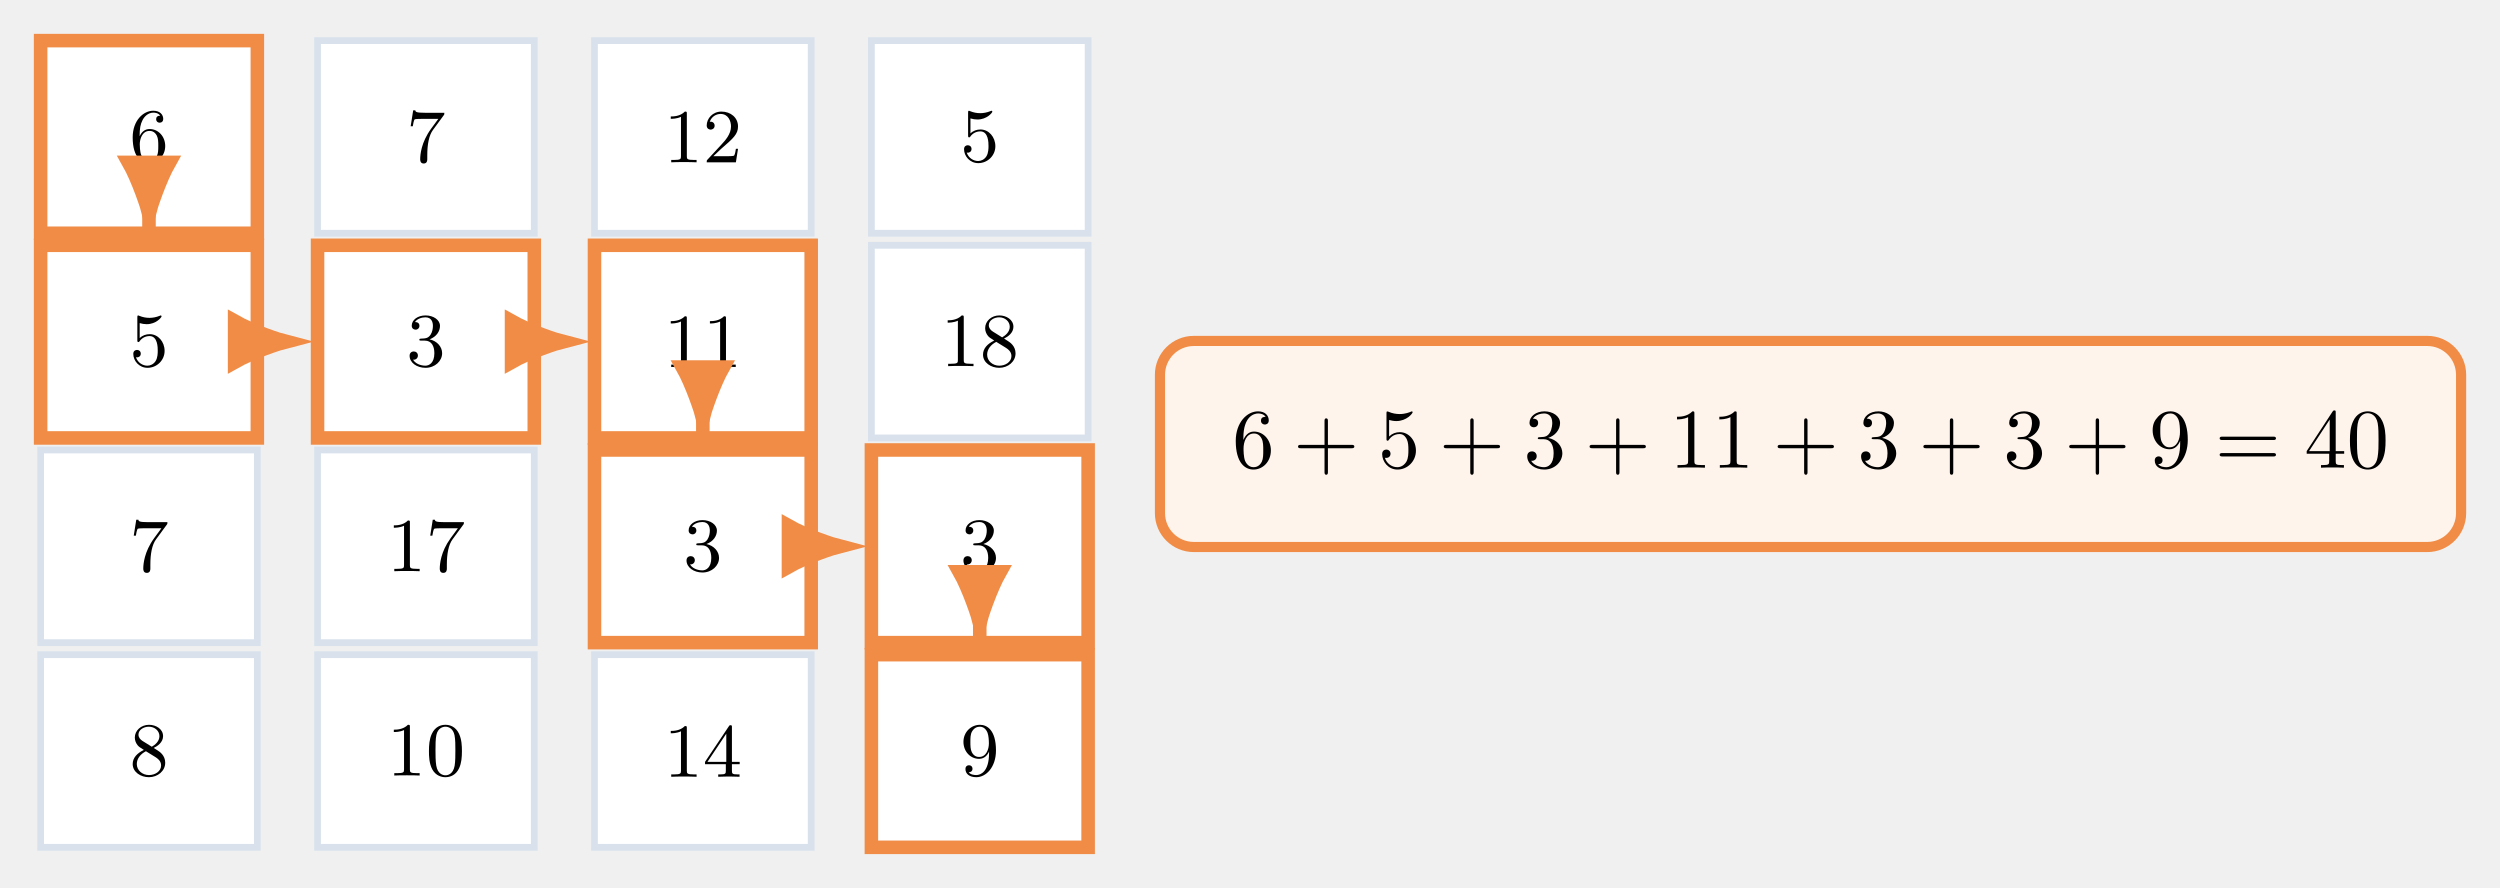
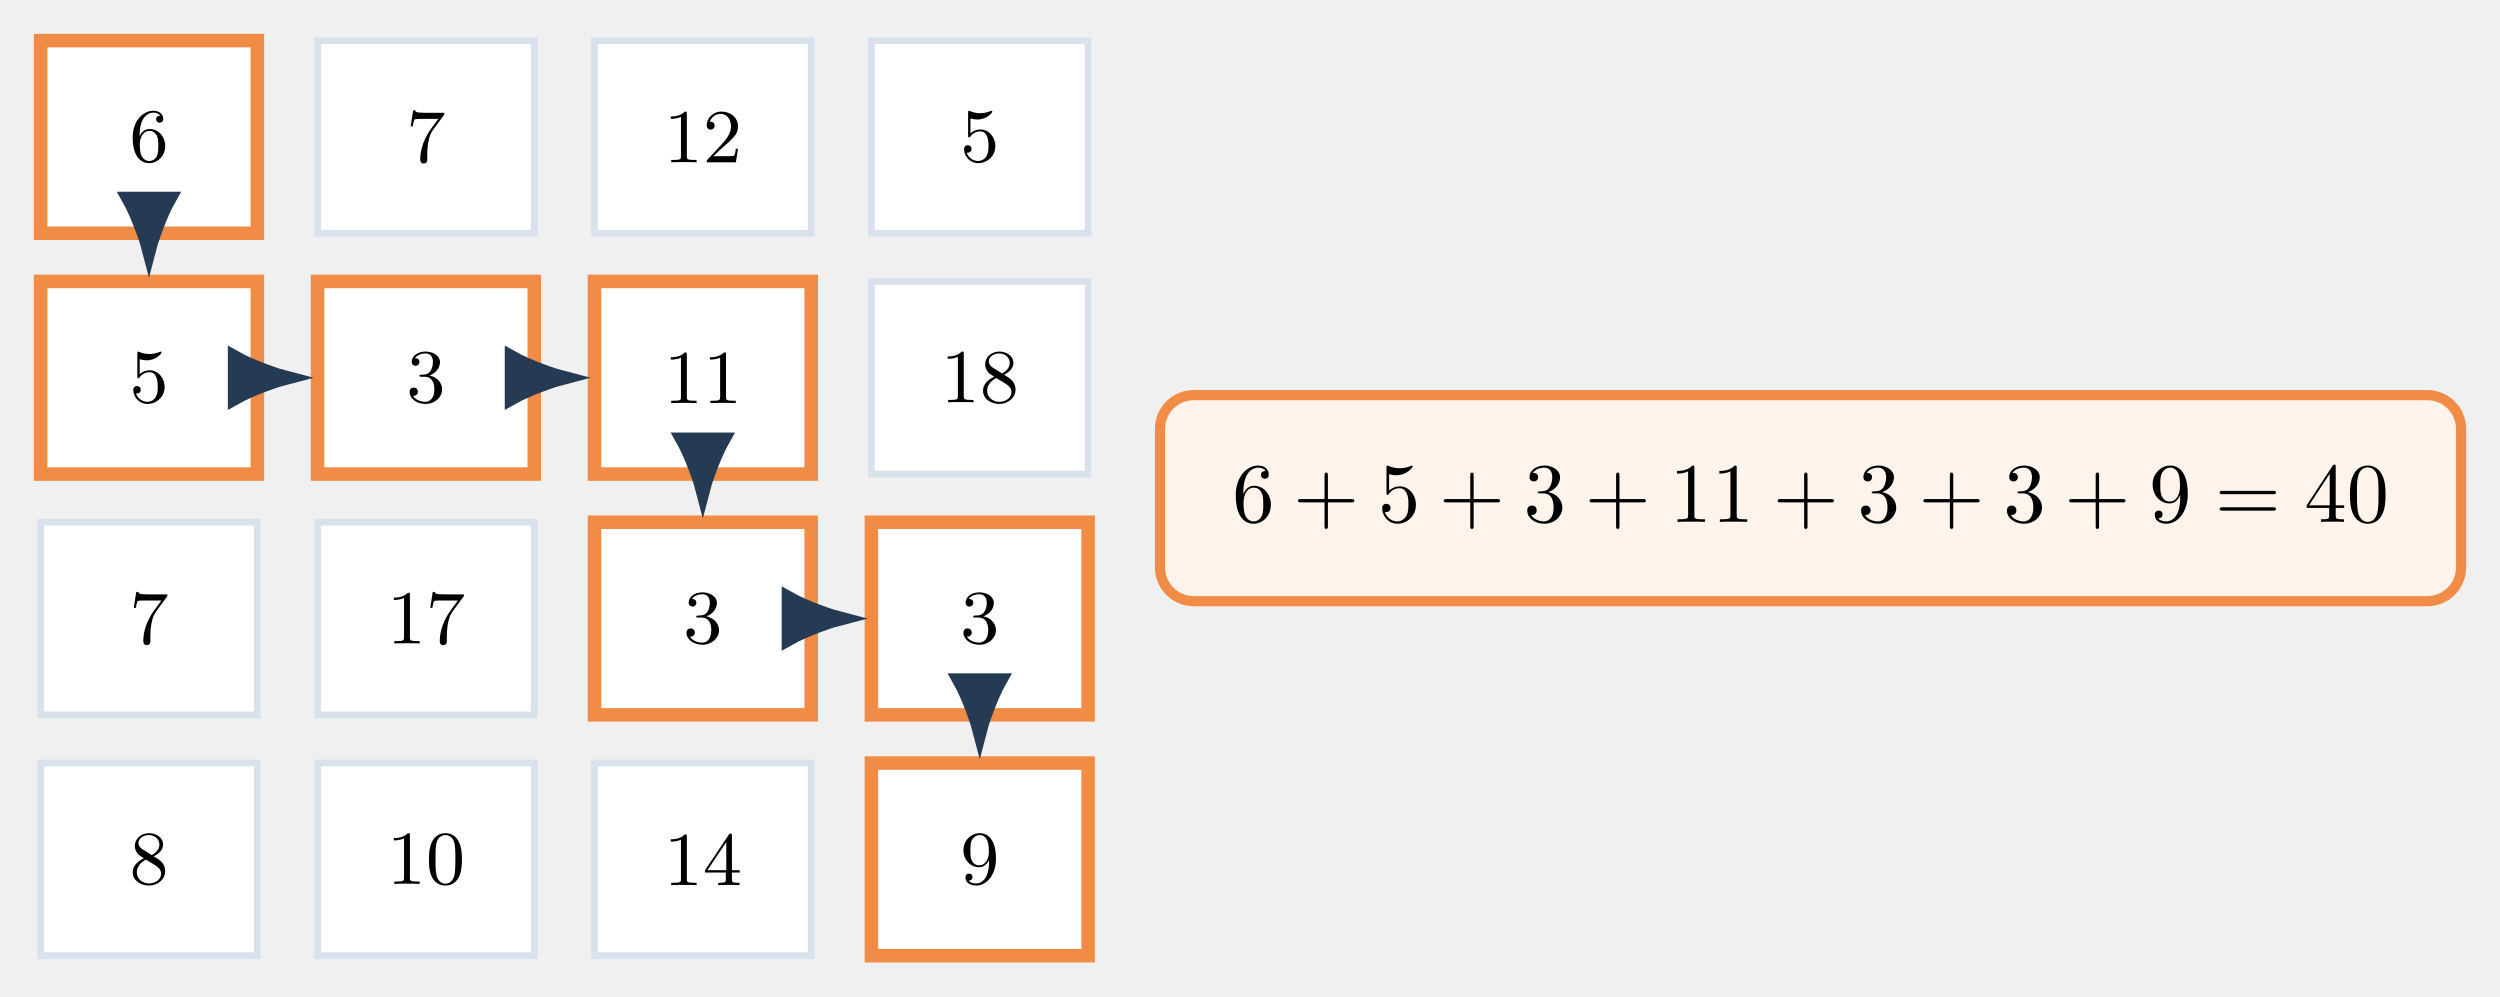
- <svg xmlns="http://www.w3.org/2000/svg" xmlns:xlink="http://www.w3.org/1999/xlink" version="1.1" width="294.292pt" height="104.525pt" viewBox="0 0 294.292 104.525">
+ <svg xmlns="http://www.w3.org/2000/svg" xmlns:xlink="http://www.w3.org/1999/xlink" version="1.1" width="294.292pt" height="117.281pt" viewBox="0 0 294.292 117.281">
  <defs>
    <path id="g1-1" d="M4.074-2.291H6.852C6.992-2.291 7.181-2.291 7.181-2.49S6.992-2.689 6.852-2.689H4.074V-5.478C4.074-5.617 4.074-5.807 3.874-5.807S3.675-5.617 3.675-5.478V-2.689H.886C.747-2.689 .558-2.689 .558-2.49S.747-2.291 .886-2.291H3.675V.498C3.675 .637 3.675 .827 3.874 .827S4.074 .637 4.074 .498V-2.291Z" />
    <path id="g1-2" d="M4.582-3.187C4.582-3.984 4.532-4.781 4.183-5.518C3.725-6.474 2.908-6.633 2.49-6.633C1.892-6.633 1.165-6.374 .757-5.448C.438-4.761 .388-3.984 .388-3.187C.388-2.44 .428-1.544 .837-.787C1.265 .02 1.992 .219 2.48 .219C3.018 .219 3.775 .01 4.213-.936C4.532-1.623 4.582-2.4 4.582-3.187ZM2.48 0C2.092 0 1.504-.249 1.325-1.205C1.215-1.803 1.215-2.719 1.215-3.307C1.215-3.944 1.215-4.602 1.295-5.139C1.484-6.325 2.231-6.414 2.48-6.414C2.809-6.414 3.466-6.235 3.655-5.249C3.755-4.691 3.755-3.934 3.755-3.307C3.755-2.56 3.755-1.882 3.645-1.245C3.496-.299 2.928 0 2.48 0Z" />
    <path id="g1-3" d="M2.928-6.374C2.928-6.613 2.928-6.633 2.699-6.633C2.082-5.996 1.205-5.996 .886-5.996V-5.687C1.086-5.687 1.673-5.687 2.191-5.946V-.787C2.191-.428 2.161-.309 1.265-.309H.946V0C1.295-.03 2.161-.03 2.56-.03S3.825-.03 4.173 0V-.309H3.855C2.958-.309 2.928-.418 2.928-.787V-6.374Z" />
    <path id="g1-4" d="M2.888-3.506C3.705-3.775 4.283-4.472 4.283-5.259C4.283-6.076 3.406-6.633 2.45-6.633C1.444-6.633 .687-6.036 .687-5.279C.687-4.95 .906-4.761 1.195-4.761C1.504-4.761 1.703-4.98 1.703-5.269C1.703-5.767 1.235-5.767 1.086-5.767C1.394-6.255 2.052-6.384 2.41-6.384C2.819-6.384 3.366-6.165 3.366-5.269C3.366-5.149 3.347-4.572 3.088-4.133C2.789-3.655 2.45-3.625 2.201-3.615C2.121-3.606 1.882-3.586 1.813-3.586C1.733-3.576 1.663-3.566 1.663-3.466C1.663-3.357 1.733-3.357 1.902-3.357H2.341C3.157-3.357 3.526-2.679 3.526-1.703C3.526-.349 2.839-.06 2.4-.06C1.972-.06 1.225-.229 .876-.817C1.225-.767 1.534-.986 1.534-1.365C1.534-1.723 1.265-1.922 .976-1.922C.737-1.922 .418-1.783 .418-1.345C.418-.438 1.345 .219 2.43 .219C3.645 .219 4.552-.687 4.552-1.703C4.552-2.52 3.924-3.297 2.888-3.506Z" />
    <path id="g1-5" d="M2.928-1.643V-.777C2.928-.418 2.908-.309 2.171-.309H1.962V0C2.37-.03 2.888-.03 3.307-.03S4.253-.03 4.661 0V-.309H4.452C3.715-.309 3.695-.418 3.695-.777V-1.643H4.691V-1.952H3.695V-6.484C3.695-6.683 3.695-6.743 3.536-6.743C3.446-6.743 3.416-6.743 3.337-6.623L.279-1.952V-1.643H2.928ZM2.988-1.952H.558L2.988-5.667V-1.952Z" />
    <path id="g1-6" d="M4.472-2.002C4.472-3.187 3.655-4.183 2.58-4.183C2.102-4.183 1.673-4.024 1.315-3.675V-5.617C1.514-5.558 1.843-5.488 2.161-5.488C3.386-5.488 4.084-6.394 4.084-6.524C4.084-6.584 4.054-6.633 3.984-6.633C3.974-6.633 3.954-6.633 3.904-6.603C3.705-6.514 3.217-6.315 2.55-6.315C2.151-6.315 1.693-6.384 1.225-6.594C1.145-6.623 1.125-6.623 1.106-6.623C1.006-6.623 1.006-6.544 1.006-6.384V-3.436C1.006-3.257 1.006-3.177 1.145-3.177C1.215-3.177 1.235-3.207 1.275-3.267C1.384-3.426 1.753-3.964 2.56-3.964C3.078-3.964 3.327-3.506 3.406-3.327C3.566-2.958 3.586-2.57 3.586-2.072C3.586-1.723 3.586-1.125 3.347-.707C3.108-.319 2.739-.06 2.281-.06C1.554-.06 .986-.588 .817-1.175C.847-1.165 .876-1.155 .986-1.155C1.315-1.155 1.484-1.404 1.484-1.643S1.315-2.131 .986-2.131C.847-2.131 .498-2.062 .498-1.604C.498-.747 1.185 .219 2.301 .219C3.456 .219 4.472-.737 4.472-2.002Z" />
    <path id="g1-7" d="M1.315-3.267V-3.506C1.315-6.026 2.55-6.384 3.058-6.384C3.297-6.384 3.715-6.325 3.934-5.986C3.785-5.986 3.386-5.986 3.386-5.538C3.386-5.229 3.625-5.08 3.845-5.08C4.004-5.08 4.303-5.169 4.303-5.558C4.303-6.155 3.864-6.633 3.038-6.633C1.763-6.633 .418-5.349 .418-3.147C.418-.488 1.574 .219 2.5 .219C3.606 .219 4.552-.717 4.552-2.032C4.552-3.297 3.665-4.253 2.56-4.253C1.882-4.253 1.514-3.745 1.315-3.267ZM2.5-.06C1.872-.06 1.574-.657 1.514-.807C1.335-1.275 1.335-2.072 1.335-2.251C1.335-3.028 1.653-4.024 2.55-4.024C2.709-4.024 3.167-4.024 3.476-3.406C3.655-3.038 3.655-2.53 3.655-2.042C3.655-1.564 3.655-1.066 3.486-.707C3.187-.11 2.729-.06 2.5-.06Z" />
    <path id="g1-8" d="M3.655-3.167V-2.849C3.655-.518 2.619-.06 2.042-.06C1.872-.06 1.335-.08 1.066-.418C1.504-.418 1.584-.707 1.584-.876C1.584-1.185 1.345-1.335 1.125-1.335C.966-1.335 .667-1.245 .667-.857C.667-.189 1.205 .219 2.052 .219C3.337 .219 4.552-1.135 4.552-3.277C4.552-5.956 3.406-6.633 2.52-6.633C1.972-6.633 1.484-6.454 1.056-6.006C.647-5.558 .418-5.139 .418-4.392C.418-3.147 1.295-2.171 2.41-2.171C3.018-2.171 3.426-2.59 3.655-3.167ZM2.42-2.4C2.261-2.4 1.803-2.4 1.494-3.028C1.315-3.396 1.315-3.894 1.315-4.382C1.315-4.92 1.315-5.388 1.524-5.757C1.793-6.255 2.171-6.384 2.52-6.384C2.978-6.384 3.307-6.046 3.476-5.598C3.596-5.279 3.635-4.651 3.635-4.193C3.635-3.366 3.297-2.4 2.42-2.4Z" />
    <path id="g1-9" d="M6.843-3.257C6.992-3.257 7.181-3.257 7.181-3.456S6.992-3.655 6.852-3.655H.886C.747-3.655 .558-3.655 .558-3.456S.747-3.257 .896-3.257H6.843ZM6.852-1.325C6.992-1.325 7.181-1.325 7.181-1.524S6.992-1.723 6.843-1.723H.896C.747-1.723 .558-1.723 .558-1.524S.747-1.325 .886-1.325H6.852Z" />
    <path id="g0-51" d="M4.216-1.507C4.216-2.377 3.552-2.808 3.328-2.951C3.229-3.023 2.969-3.184 2.861-3.247C3.31-3.462 3.965-3.911 3.965-4.637C3.965-5.481 3.122-5.974 2.314-5.974C1.372-5.974 .637-5.301 .637-4.476C.637-4.135 .762-3.812 .978-3.552C1.13-3.382 1.184-3.346 1.704-3.014C.915-2.637 .386-2.09 .386-1.354C.386-.404 1.328 .197 2.296 .197C3.337 .197 4.216-.538 4.216-1.507ZM3.534-4.637C3.534-4.01 2.996-3.597 2.637-3.391L1.543-4.072C1.274-4.243 1.067-4.485 1.067-4.817C1.067-5.4 1.695-5.75 2.287-5.75C2.978-5.75 3.534-5.265 3.534-4.637ZM3.732-1.193C3.732-.484 3.014-.054 2.305-.054C1.525-.054 .87-.61 .87-1.354C.87-2 1.319-2.539 1.946-2.861L3.077-2.162C3.283-2.027 3.732-1.74 3.732-1.193Z" />
    <path id="g0-56" d="M4.144-1.794C4.144-2.879 3.373-3.767 2.395-3.767C1.964-3.767 1.525-3.624 1.211-3.301V-5.068C1.48-4.987 1.758-4.942 2.036-4.942C3.139-4.942 3.785-5.741 3.785-5.857C3.785-5.938 3.732-5.974 3.687-5.974C3.687-5.974 3.651-5.974 3.57-5.929C3.148-5.759 2.736-5.687 2.359-5.687C1.973-5.687 1.57-5.759 1.157-5.929C1.067-5.974 1.041-5.974 1.041-5.974C.933-5.974 .933-5.884 .933-5.732V-3.095C.933-2.933 .933-2.835 1.058-2.835C1.13-2.835 1.157-2.87 1.211-2.951C1.48-3.328 1.911-3.543 2.377-3.543C3.337-3.543 3.337-2.162 3.337-1.839C3.337-1.561 3.337-1.005 3.086-.601C2.843-.224 2.467-.054 2.117-.054C1.588-.054 .987-.386 .771-1.049C.771-1.049 .834-1.032 .897-1.032C1.076-1.032 1.337-1.148 1.337-1.471C1.337-1.749 1.139-1.911 .897-1.911C.709-1.911 .457-1.803 .457-1.444C.457-.628 1.139 .197 2.135 .197C3.22 .197 4.144-.682 4.144-1.794Z" />
    <path id="g0-57" d="M4.341-1.48V-1.758H3.427V-5.83C3.427-6.01 3.427-6.073 3.256-6.073C3.148-6.073 3.139-6.064 3.059-5.938L.26-1.758V-1.48H2.709V-.709C2.709-.377 2.682-.278 2.009-.278H1.812V0C2.377-.027 3.005-.027 3.068-.027C3.113-.027 3.758-.027 4.324 0V-.278H4.126C3.453-.278 3.427-.377 3.427-.709V-1.48H4.341ZM2.763-1.758H.547L2.763-5.077V-1.758Z" />
    <path id="g0-78" d="M4.216-2.951C4.216-5.382 3.139-5.974 2.332-5.974C1.301-5.974 .386-5.14 .386-3.965C.386-2.826 1.211-1.964 2.225-1.964C2.879-1.964 3.238-2.44 3.4-2.826V-2.628C3.4-.44 2.404-.054 1.893-.054C1.686-.054 1.229-.09 .996-.386H1.032C1.103-.368 1.453-.44 1.453-.798C1.453-1.032 1.292-1.211 1.041-1.211S.619-1.049 .619-.78C.619-.188 1.094 .197 1.902 .197C3.059 .197 4.216-.987 4.216-2.951ZM3.382-3.776C3.382-3.122 3.086-2.189 2.243-2.189C2.099-2.189 1.659-2.189 1.372-2.745C1.202-3.086 1.202-3.525 1.202-3.956S1.202-4.835 1.39-5.176C1.659-5.633 2.009-5.75 2.332-5.75C2.942-5.75 3.184-5.131 3.22-5.041C3.346-4.709 3.382-4.162 3.382-3.776Z" />
    <path id="g0-82" d="M3.875 0V-.278H3.588C2.754-.278 2.727-.386 2.727-.718V-5.732C2.727-5.956 2.718-5.974 2.494-5.974C1.938-5.4 1.112-5.4 .834-5.4V-5.122C1.005-5.122 1.552-5.122 2.036-5.355V-.718C2.036-.386 2.009-.278 1.175-.278H.888V0C1.211-.027 2.009-.027 2.377-.027S3.552-.027 3.875 0Z" />
    <path id="g0-100" d="M4.476-5.777H2.243C1.112-5.777 1.085-5.893 1.058-6.064H.807L.511-4.189H.762C.798-4.395 .87-4.898 .987-5.005C1.049-5.059 1.758-5.059 1.884-5.059H3.767L2.906-3.884C1.74-2.278 1.633-.816 1.633-.305C1.633-.206 1.633 .197 2.045 .197C2.467 .197 2.467-.197 2.467-.314V-.753C2.467-2.072 2.664-3.113 3.139-3.758L4.395-5.472C4.476-5.57 4.476-5.588 4.476-5.777Z" />
    <path id="g0-101" d="M4.216-1.821C4.216-2.96 3.391-3.821 2.377-3.821C1.839-3.821 1.453-3.507 1.202-2.969C1.202-3.884 1.301-4.395 1.543-4.862C1.722-5.23 2.162-5.75 2.826-5.75C3.005-5.75 3.418-5.714 3.624-5.391C3.292-5.391 3.148-5.221 3.148-4.978C3.148-4.745 3.31-4.566 3.561-4.566S3.983-4.727 3.983-4.996C3.983-5.499 3.624-5.974 2.808-5.974C1.65-5.974 .386-4.835 .386-2.835C.386-.404 1.48 .197 2.323 .197C3.319 .197 4.216-.637 4.216-1.821ZM3.4-1.83C3.4-1.399 3.4-.96 3.229-.628C2.951-.117 2.556-.054 2.314-.054C1.803-.054 1.507-.475 1.399-.736C1.229-1.139 1.22-1.884 1.22-2.027C1.22-2.628 1.498-3.597 2.359-3.597C2.503-3.597 2.942-3.597 3.229-3.041C3.4-2.7 3.4-2.26 3.4-1.83Z" />
    <path id="g0-106" d="M4.216-1.525C4.216-2.305 3.597-2.969 2.736-3.157C3.57-3.471 3.965-4.126 3.965-4.745C3.965-5.436 3.202-5.974 2.269-5.974S.637-5.445 .637-4.763C.637-4.467 .834-4.297 1.094-4.297S1.543-4.485 1.543-4.745C1.543-5.059 1.328-5.194 1.023-5.194C1.256-5.57 1.803-5.75 2.243-5.75C2.987-5.75 3.131-5.158 3.131-4.736C3.131-4.467 3.077-4.037 2.852-3.696C2.574-3.292 2.26-3.274 2-3.256C1.776-3.238 1.758-3.238 1.686-3.238C1.606-3.229 1.534-3.22 1.534-3.122C1.534-3.005 1.606-3.005 1.758-3.005H2.18C2.96-3.005 3.301-2.377 3.301-1.525C3.301-.377 2.691-.054 2.234-.054C2.063-.054 1.193-.099 .789-.762C1.112-.718 1.363-.942 1.363-1.247C1.363-1.543 1.139-1.731 .879-1.731C.655-1.731 .386-1.597 .386-1.22C.386-.422 1.22 .197 2.26 .197C3.382 .197 4.216-.61 4.216-1.525Z" />
    <path id="g0-107" d="M4.144-1.588H3.893C3.875-1.471 3.803-.942 3.687-.798C3.633-.718 3.014-.718 2.835-.718H1.238L2.126-1.561C3.597-2.835 4.144-3.31 4.144-4.225C4.144-5.256 3.292-5.974 2.189-5.974C1.157-5.974 .457-5.158 .457-4.341C.457-3.893 .843-3.848 .924-3.848C1.121-3.848 1.39-3.992 1.39-4.315C1.39-4.584 1.202-4.781 .924-4.781C.879-4.781 .852-4.781 .816-4.772C1.032-5.409 1.606-5.696 2.09-5.696C3.005-5.696 3.319-4.844 3.319-4.225C3.319-3.31 2.628-2.565 2.198-2.099L.556-.323C.457-.224 .457-.206 .457 0H3.893L4.144-1.588Z" />
    <path id="g0-121" d="M4.243-2.87C4.243-3.471 4.216-4.243 3.902-4.916C3.507-5.759 2.826-5.974 2.305-5.974C1.767-5.974 1.085-5.759 .691-4.898C.404-4.279 .359-3.552 .359-2.87C.359-2.287 .377-1.417 .762-.709C1.184 .054 1.884 .197 2.296 .197C2.879 .197 3.543-.054 3.92-.879C4.189-1.48 4.243-2.153 4.243-2.87ZM3.471-2.978C3.471-2.422 3.471-1.668 3.382-1.139C3.193-.117 2.53-.027 2.305-.027C2.036-.027 1.39-.152 1.22-1.166C1.13-1.695 1.13-2.467 1.13-2.978C1.13-3.588 1.13-4.297 1.238-4.79C1.417-5.588 1.991-5.75 2.296-5.75C2.637-5.75 3.202-5.57 3.373-4.736C3.471-4.243 3.471-3.543 3.471-2.978Z" />
  </defs>
  <g id="page1">
-     <path d="M4.782 27.459H30.294V4.781H4.782Z" fill="#fff" />
-     <path d="M4.782 27.459H30.294V4.781H4.782Z" stroke="#d9e2ec" fill="none" stroke-width=".797" stroke-miterlimit="10" />
-     <g transform="matrix(.999596 0 0 .999596 0 104.525)">
-       <use x="15.24" y="-85.552" xlink:href="#g0-101" />
+     <path d="M4.782 27.46H30.294V4.782H4.782Z" fill="#fff" />
+     <path d="M4.782 27.46H30.294V4.782H4.782Z" stroke="#d9e2ec" fill="none" stroke-width=".797" stroke-miterlimit="10" />
+     <g transform="matrix(.999596 0 0 .999596 0 117.281)">
+       <use x="15.24" y="-98.313" xlink:href="#g0-101" />
    </g>
-     <path d="M37.381 27.459H62.893V4.781H37.381Z" fill="#fff" />
-     <path d="M37.381 27.459H62.893V4.781H37.381Z" stroke="#d9e2ec" fill="none" stroke-width=".797" stroke-miterlimit="10" />
-     <g transform="matrix(.999596 0 0 .999596 0 104.525)">
-       <use x="47.851" y="-85.508" xlink:href="#g0-100" />
+     <path d="M37.381 27.46H62.893V4.782H37.381Z" fill="#fff" />
+     <path d="M37.381 27.46H62.893V4.782H37.381Z" stroke="#d9e2ec" fill="none" stroke-width=".797" stroke-miterlimit="10" />
+     <g transform="matrix(.999596 0 0 .999596 0 117.281)">
+       <use x="47.851" y="-98.268" xlink:href="#g0-100" />
    </g>
-     <path d="M69.979 27.459H95.491V4.781H69.979Z" fill="#fff" />
-     <path d="M69.979 27.459H95.491V4.781H69.979Z" stroke="#d9e2ec" fill="none" stroke-width=".797" stroke-miterlimit="10" />
-     <g transform="matrix(.999596 0 0 .999596 0 104.525)">
-       <use x="78.158" y="-85.453" xlink:href="#g0-82" />
-       <use x="82.768" y="-85.453" xlink:href="#g0-107" />
+     <path d="M69.979 27.46H95.491V4.782H69.979Z" fill="#fff" />
+     <path d="M69.979 27.46H95.491V4.782H69.979Z" stroke="#d9e2ec" fill="none" stroke-width=".797" stroke-miterlimit="10" />
+     <g transform="matrix(.999596 0 0 .999596 0 117.281)">
+       <use x="78.158" y="-98.214" xlink:href="#g0-82" />
+       <use x="82.768" y="-98.214" xlink:href="#g0-107" />
    </g>
-     <path d="M102.578 27.459H128.09V4.781H102.578Z" fill="#fff" />
-     <path d="M102.578 27.459H128.09V4.781H102.578Z" stroke="#d9e2ec" fill="none" stroke-width=".797" stroke-miterlimit="10" />
-     <g transform="matrix(.999596 0 0 .999596 0 104.525)">
-       <use x="113.074" y="-85.552" xlink:href="#g0-56" />
+     <path d="M102.578 27.46H128.09V4.782H102.578Z" fill="#fff" />
+     <path d="M102.578 27.46H128.09V4.782H102.578Z" stroke="#d9e2ec" fill="none" stroke-width=".797" stroke-miterlimit="10" />
+     <g transform="matrix(.999596 0 0 .999596 0 117.281)">
+       <use x="113.074" y="-98.313" xlink:href="#g0-56" />
    </g>
-     <path d="M4.782 51.554H30.294V28.876H4.782Z" fill="#fff" />
-     <path d="M4.782 51.554H30.294V28.876H4.782Z" stroke="#d9e2ec" fill="none" stroke-width=".797" stroke-miterlimit="10" />
-     <g transform="matrix(.999596 0 0 .999596 0 104.525)">
-       <use x="15.24" y="-61.448" xlink:href="#g0-56" />
+     <path d="M4.782 55.807H30.294V33.129H4.782Z" fill="#fff" />
+     <path d="M4.782 55.807H30.294V33.129H4.782Z" stroke="#d9e2ec" fill="none" stroke-width=".797" stroke-miterlimit="10" />
+     <g transform="matrix(.999596 0 0 .999596 0 117.281)">
+       <use x="15.24" y="-69.954" xlink:href="#g0-56" />
    </g>
-     <path d="M37.381 51.554H62.893V28.876H37.381Z" fill="#fff" />
-     <path d="M37.381 51.554H62.893V28.876H37.381Z" stroke="#d9e2ec" fill="none" stroke-width=".797" stroke-miterlimit="10" />
-     <g transform="matrix(.999596 0 0 .999596 0 104.525)">
-       <use x="47.851" y="-61.448" xlink:href="#g0-106" />
+     <path d="M37.381 55.807H62.893V33.129H37.381Z" fill="#fff" />
+     <path d="M37.381 55.807H62.893V33.129H37.381Z" stroke="#d9e2ec" fill="none" stroke-width=".797" stroke-miterlimit="10" />
+     <g transform="matrix(.999596 0 0 .999596 0 117.281)">
+       <use x="47.851" y="-69.954" xlink:href="#g0-106" />
    </g>
-     <path d="M69.979 51.554H95.491V28.876H69.979Z" fill="#fff" />
-     <path d="M69.979 51.554H95.491V28.876H69.979Z" stroke="#d9e2ec" fill="none" stroke-width=".797" stroke-miterlimit="10" />
-     <g transform="matrix(.999596 0 0 .999596 0 104.525)">
-       <use x="78.158" y="-61.349" xlink:href="#g0-82" />
-       <use x="82.768" y="-61.349" xlink:href="#g0-82" />
+     <path d="M69.979 55.807H95.491V33.129H69.979Z" fill="#fff" />
+     <path d="M69.979 55.807H95.491V33.129H69.979Z" stroke="#d9e2ec" fill="none" stroke-width=".797" stroke-miterlimit="10" />
+     <g transform="matrix(.999596 0 0 .999596 0 117.281)">
+       <use x="78.158" y="-69.856" xlink:href="#g0-82" />
+       <use x="82.768" y="-69.856" xlink:href="#g0-82" />
    </g>
-     <path d="M102.578 51.554H128.09V28.876H102.578Z" fill="#fff" />
-     <path d="M102.578 51.554H128.09V28.876H102.578Z" stroke="#d9e2ec" fill="none" stroke-width=".797" stroke-miterlimit="10" />
-     <g transform="matrix(.999596 0 0 .999596 0 104.525)">
-       <use x="110.769" y="-61.448" xlink:href="#g0-82" />
-       <use x="115.379" y="-61.448" xlink:href="#g0-51" />
+     <path d="M102.578 55.807H128.09V33.129H102.578Z" fill="#fff" />
+     <path d="M102.578 55.807H128.09V33.129H102.578Z" stroke="#d9e2ec" fill="none" stroke-width=".797" stroke-miterlimit="10" />
+     <g transform="matrix(.999596 0 0 .999596 0 117.281)">
+       <use x="110.769" y="-69.954" xlink:href="#g0-82" />
+       <use x="115.379" y="-69.954" xlink:href="#g0-51" />
    </g>
-     <path d="M4.782 75.649H30.294V52.971H4.782Z" fill="#fff" />
-     <path d="M4.782 75.649H30.294V52.971H4.782Z" stroke="#d9e2ec" fill="none" stroke-width=".797" stroke-miterlimit="10" />
-     <g transform="matrix(.999596 0 0 .999596 0 104.525)">
-       <use x="15.24" y="-37.298" xlink:href="#g0-100" />
+     <path d="M4.782 84.153H30.294V61.476H4.782Z" fill="#fff" />
+     <path d="M4.782 84.153H30.294V61.476H4.782Z" stroke="#d9e2ec" fill="none" stroke-width=".797" stroke-miterlimit="10" />
+     <g transform="matrix(.999596 0 0 .999596 0 117.281)">
+       <use x="15.24" y="-41.552" xlink:href="#g0-100" />
    </g>
-     <path d="M37.381 75.649H62.893V52.971H37.381Z" fill="#fff" />
-     <path d="M37.381 75.649H62.893V52.971H37.381Z" stroke="#d9e2ec" fill="none" stroke-width=".797" stroke-miterlimit="10" />
-     <g transform="matrix(.999596 0 0 .999596 0 104.525)">
-       <use x="45.545" y="-37.298" xlink:href="#g0-82" />
-       <use x="50.156" y="-37.298" xlink:href="#g0-100" />
+     <path d="M37.381 84.153H62.893V61.476H37.381Z" fill="#fff" />
+     <path d="M37.381 84.153H62.893V61.476H37.381Z" stroke="#d9e2ec" fill="none" stroke-width=".797" stroke-miterlimit="10" />
+     <g transform="matrix(.999596 0 0 .999596 0 117.281)">
+       <use x="45.545" y="-41.552" xlink:href="#g0-82" />
+       <use x="50.156" y="-41.552" xlink:href="#g0-100" />
    </g>
-     <path d="M69.979 75.649H95.491V52.971H69.979Z" fill="#fff" />
-     <path d="M69.979 75.649H95.491V52.971H69.979Z" stroke="#d9e2ec" fill="none" stroke-width=".797" stroke-miterlimit="10" />
-     <g transform="matrix(.999596 0 0 .999596 0 104.525)">
-       <use x="80.462" y="-37.343" xlink:href="#g0-106" />
+     <path d="M69.979 84.153H95.491V61.476H69.979Z" fill="#fff" />
+     <path d="M69.979 84.153H95.491V61.476H69.979Z" stroke="#d9e2ec" fill="none" stroke-width=".797" stroke-miterlimit="10" />
+     <g transform="matrix(.999596 0 0 .999596 0 117.281)">
+       <use x="80.462" y="-41.597" xlink:href="#g0-106" />
    </g>
-     <path d="M102.578 75.649H128.09V52.971H102.578Z" fill="#fff" />
-     <path d="M102.578 75.649H128.09V52.971H102.578Z" stroke="#d9e2ec" fill="none" stroke-width=".797" stroke-miterlimit="10" />
-     <g transform="matrix(.999596 0 0 .999596 0 104.525)">
-       <use x="113.074" y="-37.343" xlink:href="#g0-106" />
+     <path d="M102.578 84.153H128.09V61.476H102.578Z" fill="#fff" />
+     <path d="M102.578 84.153H128.09V61.476H102.578Z" stroke="#d9e2ec" fill="none" stroke-width=".797" stroke-miterlimit="10" />
+     <g transform="matrix(.999596 0 0 .999596 0 117.281)">
+       <use x="113.074" y="-41.597" xlink:href="#g0-106" />
    </g>
-     <path d="M4.782 99.744H30.294V77.066H4.782Z" fill="#fff" />
-     <path d="M4.782 99.744H30.294V77.066H4.782Z" stroke="#d9e2ec" fill="none" stroke-width=".797" stroke-miterlimit="10" />
-     <g transform="matrix(.999596 0 0 .999596 0 104.525)">
+     <path d="M4.782 112.5H30.294V89.823H4.782Z" fill="#fff" />
+     <path d="M4.782 112.5H30.294V89.823H4.782Z" stroke="#d9e2ec" fill="none" stroke-width=".797" stroke-miterlimit="10" />
+     <g transform="matrix(.999596 0 0 .999596 0 117.281)">
      <use x="15.24" y="-13.238" xlink:href="#g0-51" />
    </g>
-     <path d="M37.381 99.744H62.893V77.066H37.381Z" fill="#fff" />
-     <path d="M37.381 99.744H62.893V77.066H37.381Z" stroke="#d9e2ec" fill="none" stroke-width=".797" stroke-miterlimit="10" />
-     <g transform="matrix(.999596 0 0 .999596 0 104.525)">
+     <path d="M37.381 112.5H62.893V89.823H37.381Z" fill="#fff" />
+     <path d="M37.381 112.5H62.893V89.823H37.381Z" stroke="#d9e2ec" fill="none" stroke-width=".797" stroke-miterlimit="10" />
+     <g transform="matrix(.999596 0 0 .999596 0 117.281)">
      <use x="45.545" y="-13.238" xlink:href="#g0-82" />
      <use x="50.156" y="-13.238" xlink:href="#g0-121" />
    </g>
-     <path d="M69.979 99.744H95.491V77.066H69.979Z" fill="#fff" />
-     <path d="M69.979 99.744H95.491V77.066H69.979Z" stroke="#d9e2ec" fill="none" stroke-width=".797" stroke-miterlimit="10" />
-     <g transform="matrix(.999596 0 0 .999596 0 104.525)">
+     <path d="M69.979 112.5H95.491V89.823H69.979Z" fill="#fff" />
+     <path d="M69.979 112.5H95.491V89.823H69.979Z" stroke="#d9e2ec" fill="none" stroke-width=".797" stroke-miterlimit="10" />
+     <g transform="matrix(.999596 0 0 .999596 0 117.281)">
      <use x="78.158" y="-13.091" xlink:href="#g0-82" />
      <use x="82.768" y="-13.091" xlink:href="#g0-57" />
    </g>
-     <path d="M102.578 99.744H128.09V77.066H102.578Z" fill="#fff" />
-     <path d="M102.578 99.744H128.09V77.066H102.578Z" stroke="#d9e2ec" fill="none" stroke-width=".797" stroke-miterlimit="10" />
-     <g transform="matrix(.999596 0 0 .999596 0 104.525)">
+     <path d="M102.578 112.5H128.09V89.823H102.578Z" fill="#fff" />
+     <path d="M102.578 112.5H128.09V89.823H102.578Z" stroke="#d9e2ec" fill="none" stroke-width=".797" stroke-miterlimit="10" />
+     <g transform="matrix(.999596 0 0 .999596 0 117.281)">
      <use x="113.074" y="-13.238" xlink:href="#g0-78" />
    </g>
-     <path d="M4.782 27.459H30.294V4.781H4.782Z" stroke="#f08c46" fill="none" stroke-width="1.594" stroke-miterlimit="10" />
-     <path d="M4.782 51.554H30.294V28.876H4.782Z" stroke="#f08c46" fill="none" stroke-width="1.594" stroke-miterlimit="10" />
-     <path d="M37.381 51.554H62.893V28.876H37.381Z" stroke="#f08c46" fill="none" stroke-width="1.594" stroke-miterlimit="10" />
-     <path d="M69.979 51.554H95.491V28.876H69.979Z" stroke="#f08c46" fill="none" stroke-width="1.594" stroke-miterlimit="10" />
-     <path d="M69.979 75.649H95.491V52.971H69.979Z" stroke="#f08c46" fill="none" stroke-width="1.594" stroke-miterlimit="10" />
-     <path d="M102.578 75.649H128.09V52.971H102.578Z" stroke="#f08c46" fill="none" stroke-width="1.594" stroke-miterlimit="10" />
-     <path d="M102.578 99.744H128.09V77.066H102.578Z" stroke="#f08c46" fill="none" stroke-width="1.594" stroke-miterlimit="10" />
-     <path d="M17.538 27.857V19.113" stroke="#f08c46" fill="none" stroke-width="1.594" stroke-miterlimit="10" />
-     <path d="M17.538 25.192C17.727 24.445 18.797 21.164 19.961 19.113H15.115C16.279 21.164 17.349 24.445 17.538 25.192Z" fill="#f08c46" />
-     <path d="M17.538 25.192C17.727 24.445 18.797 21.164 19.961 19.113H15.115C16.279 21.164 17.349 24.445 17.538 25.192Z" stroke="#f08c46" fill="none" stroke-width="1.594" stroke-miterlimit="10" />
-     <path d="M30.693 40.215H27.617" stroke="#f08c46" fill="none" stroke-width="1.594" stroke-miterlimit="10" />
-     <path d="M33.696 40.215C32.949 40.026 29.668 38.956 27.617 37.792V42.638C29.668 41.474 32.949 40.404 33.696 40.215Z" fill="#f08c46" />
-     <path d="M33.696 40.215C32.949 40.026 29.668 38.956 27.617 37.792V42.638C29.668 41.474 32.949 40.404 33.696 40.215Z" stroke="#f08c46" fill="none" stroke-width="1.594" stroke-miterlimit="10" />
-     <path d="M63.291 40.215H60.216" stroke="#f08c46" fill="none" stroke-width="1.594" stroke-miterlimit="10" />
-     <path d="M66.295 40.215C65.548 40.026 62.267 38.956 60.216 37.792V42.638C62.267 41.474 65.548 40.404 66.295 40.215Z" fill="#f08c46" />
-     <path d="M66.295 40.215C65.548 40.026 62.267 38.956 60.216 37.792V42.638C62.267 41.474 65.548 40.404 66.295 40.215Z" stroke="#f08c46" fill="none" stroke-width="1.594" stroke-miterlimit="10" />
-     <path d="M82.735 51.952V43.208" stroke="#f08c46" fill="none" stroke-width="1.594" stroke-miterlimit="10" />
-     <path d="M82.735 49.287C82.924 48.54 83.994 45.259 85.158 43.208H80.312C81.477 45.259 82.547 48.54 82.735 49.287Z" fill="#f08c46" />
-     <path d="M82.735 49.287C82.924 48.54 83.994 45.259 85.158 43.208H80.312C81.477 45.259 82.547 48.54 82.735 49.287Z" stroke="#f08c46" fill="none" stroke-width="1.594" stroke-miterlimit="10" />
-     <path d="M95.89 64.31H92.814" stroke="#f08c46" fill="none" stroke-width="1.594" stroke-miterlimit="10" />
-     <path d="M98.893 64.31C98.147 64.121 94.865 63.051 92.814 61.887V66.733C94.865 65.569 98.147 64.499 98.893 64.31Z" fill="#f08c46" />
-     <path d="M98.893 64.31C98.147 64.121 94.865 63.051 92.814 61.887V66.733C94.865 65.569 98.147 64.499 98.893 64.31Z" stroke="#f08c46" fill="none" stroke-width="1.594" stroke-miterlimit="10" />
-     <path d="M115.334 76.047V67.303" stroke="#f08c46" fill="none" stroke-width="1.594" stroke-miterlimit="10" />
-     <path d="M115.334 73.382C115.523 72.635 116.593 69.354 117.757 67.303H112.911C114.075 69.354 115.145 72.635 115.334 73.382Z" fill="#f08c46" />
-     <path d="M115.334 73.382C115.523 72.635 116.593 69.354 117.757 67.303H112.911C114.075 69.354 115.145 72.635 115.334 73.382Z" stroke="#f08c46" fill="none" stroke-width="1.594" stroke-miterlimit="10" />
-     <path d="M285.728 40.133H140.532C138.331 40.133 136.547 41.917 136.547 44.118V60.407C136.547 62.608 138.331 64.392 140.532 64.392H285.728C287.929 64.392 289.713 62.608 289.713 60.407V44.118C289.713 41.917 287.929 40.133 285.728 40.133Z" fill="#fef4ec" />
-     <path d="M285.728 40.133H140.532C138.331 40.133 136.547 41.917 136.547 44.118V60.407C136.547 62.608 138.331 64.392 140.532 64.392H285.728C287.929 64.392 289.713 62.608 289.713 60.407V44.118C289.713 41.917 287.929 40.133 285.728 40.133Z" stroke="#f08c46" fill="none" stroke-width="1.196" stroke-miterlimit="10" />
-     <g transform="matrix(1.000265 0 0 1.000265 0 104.525)">
-       <use x="145.012" y="-49.455" xlink:href="#g1-7" />
-       <use x="152.203" y="-49.455" xlink:href="#g1-1" />
-       <use x="162.163" y="-49.455" xlink:href="#g1-6" />
-       <use x="169.354" y="-49.455" xlink:href="#g1-1" />
-       <use x="179.314" y="-49.455" xlink:href="#g1-4" />
-       <use x="186.515" y="-49.455" xlink:href="#g1-1" />
-       <use x="196.475" y="-49.455" xlink:href="#g1-3" />
-       <use x="201.455" y="-49.455" xlink:href="#g1-3" />
-       <use x="208.646" y="-49.455" xlink:href="#g1-1" />
-       <use x="218.606" y="-49.455" xlink:href="#g1-4" />
-       <use x="225.797" y="-49.455" xlink:href="#g1-1" />
-       <use x="235.767" y="-49.455" xlink:href="#g1-4" />
-       <use x="242.958" y="-49.455" xlink:href="#g1-1" />
-       <use x="252.918" y="-49.455" xlink:href="#g1-8" />
-       <use x="260.667" y="-49.455" xlink:href="#g1-9" />
-       <use x="271.185" y="-49.455" xlink:href="#g1-5" />
-       <use x="276.165" y="-49.455" xlink:href="#g1-2" />
+     <path d="M4.782 27.46H30.294V4.782H4.782Z" stroke="#f08c46" fill="none" stroke-width="1.594" stroke-miterlimit="10" />
+     <path d="M4.782 55.807H30.294V33.129H4.782Z" stroke="#f08c46" fill="none" stroke-width="1.594" stroke-miterlimit="10" />
+     <path d="M37.381 55.807H62.893V33.129H37.381Z" stroke="#f08c46" fill="none" stroke-width="1.594" stroke-miterlimit="10" />
+     <path d="M69.979 55.807H95.491V33.129H69.979Z" stroke="#f08c46" fill="none" stroke-width="1.594" stroke-miterlimit="10" />
+     <path d="M69.979 84.153H95.491V61.476H69.979Z" stroke="#f08c46" fill="none" stroke-width="1.594" stroke-miterlimit="10" />
+     <path d="M102.578 84.153H128.09V61.476H102.578Z" stroke="#f08c46" fill="none" stroke-width="1.594" stroke-miterlimit="10" />
+     <path d="M102.578 112.5H128.09V89.823H102.578Z" stroke="#f08c46" fill="none" stroke-width="1.594" stroke-miterlimit="10" />
+     <path d="M17.538 27.858V23.366" stroke="#243b53" fill="none" stroke-width="1.594" stroke-miterlimit="10" />
+     <path d="M17.538 29.444C17.727 28.698 18.797 25.416 19.961 23.366H15.115C16.279 25.416 17.349 28.698 17.538 29.444Z" fill="#243b53" />
+     <path d="M17.538 29.444C17.727 28.698 18.797 25.416 19.961 23.366H15.115C16.279 25.416 17.349 28.698 17.538 29.444Z" stroke="#243b53" fill="none" stroke-width="1.594" stroke-miterlimit="10" />
+     <path d="M30.693 44.468H27.617" stroke="#243b53" fill="none" stroke-width="1.594" stroke-miterlimit="10" />
+     <path d="M33.696 44.468C32.949 44.279 29.668 43.209 27.617 42.045V46.891C29.668 45.727 32.949 44.657 33.696 44.468Z" fill="#243b53" />
+     <path d="M33.696 44.468C32.949 44.279 29.668 43.209 27.617 42.045V46.891C29.668 45.727 32.949 44.657 33.696 44.468Z" stroke="#243b53" fill="none" stroke-width="1.594" stroke-miterlimit="10" />
+     <path d="M63.291 44.468H60.216" stroke="#243b53" fill="none" stroke-width="1.594" stroke-miterlimit="10" />
+     <path d="M66.295 44.468C65.548 44.279 62.267 43.209 60.216 42.045V46.891C62.267 45.727 65.548 44.657 66.295 44.468Z" fill="#243b53" />
+     <path d="M66.295 44.468C65.548 44.279 62.267 43.209 60.216 42.045V46.891C62.267 45.727 65.548 44.657 66.295 44.468Z" stroke="#243b53" fill="none" stroke-width="1.594" stroke-miterlimit="10" />
+     <path d="M82.735 56.205V51.712" stroke="#243b53" fill="none" stroke-width="1.594" stroke-miterlimit="10" />
+     <path d="M82.735 57.791C82.924 57.045 83.994 53.763 85.158 51.712H80.312C81.477 53.763 82.547 57.045 82.735 57.791Z" fill="#243b53" />
+     <path d="M82.735 57.791C82.924 57.045 83.994 53.763 85.158 51.712H80.312C81.477 53.763 82.547 57.045 82.735 57.791Z" stroke="#243b53" fill="none" stroke-width="1.594" stroke-miterlimit="10" />
+     <path d="M95.89 72.815H92.814" stroke="#243b53" fill="none" stroke-width="1.594" stroke-miterlimit="10" />
+     <path d="M98.893 72.815C98.147 72.626 94.865 71.556 92.814 70.392V75.238C94.865 74.073 98.147 73.003 98.893 72.815Z" fill="#243b53" />
+     <path d="M98.893 72.815C98.147 72.626 94.865 71.556 92.814 70.392V75.238C94.865 74.073 98.147 73.003 98.893 72.815Z" stroke="#243b53" fill="none" stroke-width="1.594" stroke-miterlimit="10" />
+     <path d="M115.334 84.552V80.059" stroke="#243b53" fill="none" stroke-width="1.594" stroke-miterlimit="10" />
+     <path d="M115.334 86.138C115.523 85.392 116.593 82.11 117.757 80.059H112.911C114.075 82.11 115.145 85.392 115.334 86.138Z" fill="#243b53" />
+     <path d="M115.334 86.138C115.523 85.392 116.593 82.11 117.757 80.059H112.911C114.075 82.11 115.145 85.392 115.334 86.138Z" stroke="#243b53" fill="none" stroke-width="1.594" stroke-miterlimit="10" />
+     <path d="M285.728 46.512H140.532C138.331 46.512 136.547 48.296 136.547 50.497V66.785C136.547 68.986 138.331 70.771 140.532 70.771H285.728C287.929 70.771 289.713 68.986 289.713 66.785V50.497C289.713 48.296 287.929 46.512 285.728 46.512Z" fill="#fef4ec" />
+     <path d="M285.728 46.512H140.532C138.331 46.512 136.547 48.296 136.547 50.497V66.785C136.547 68.986 138.331 70.771 140.532 70.771H285.728C287.929 70.771 289.713 68.986 289.713 66.785V50.497C289.713 48.296 287.929 46.512 285.728 46.512Z" stroke="#f08c46" fill="none" stroke-width="1.196" stroke-miterlimit="10" />
+     <g transform="matrix(1.000265 0 0 1.000265 0 117.281)">
+       <use x="145.012" y="-55.83" xlink:href="#g1-7" />
+       <use x="152.203" y="-55.83" xlink:href="#g1-1" />
+       <use x="162.163" y="-55.83" xlink:href="#g1-6" />
+       <use x="169.354" y="-55.83" xlink:href="#g1-1" />
+       <use x="179.314" y="-55.83" xlink:href="#g1-4" />
+       <use x="186.515" y="-55.83" xlink:href="#g1-1" />
+       <use x="196.475" y="-55.83" xlink:href="#g1-3" />
+       <use x="201.455" y="-55.83" xlink:href="#g1-3" />
+       <use x="208.646" y="-55.83" xlink:href="#g1-1" />
+       <use x="218.606" y="-55.83" xlink:href="#g1-4" />
+       <use x="225.797" y="-55.83" xlink:href="#g1-1" />
+       <use x="235.767" y="-55.83" xlink:href="#g1-4" />
+       <use x="242.958" y="-55.83" xlink:href="#g1-1" />
+       <use x="252.918" y="-55.83" xlink:href="#g1-8" />
+       <use x="260.667" y="-55.83" xlink:href="#g1-9" />
+       <use x="271.185" y="-55.83" xlink:href="#g1-5" />
+       <use x="276.165" y="-55.83" xlink:href="#g1-2" />
    </g>
  </g>
</svg>
